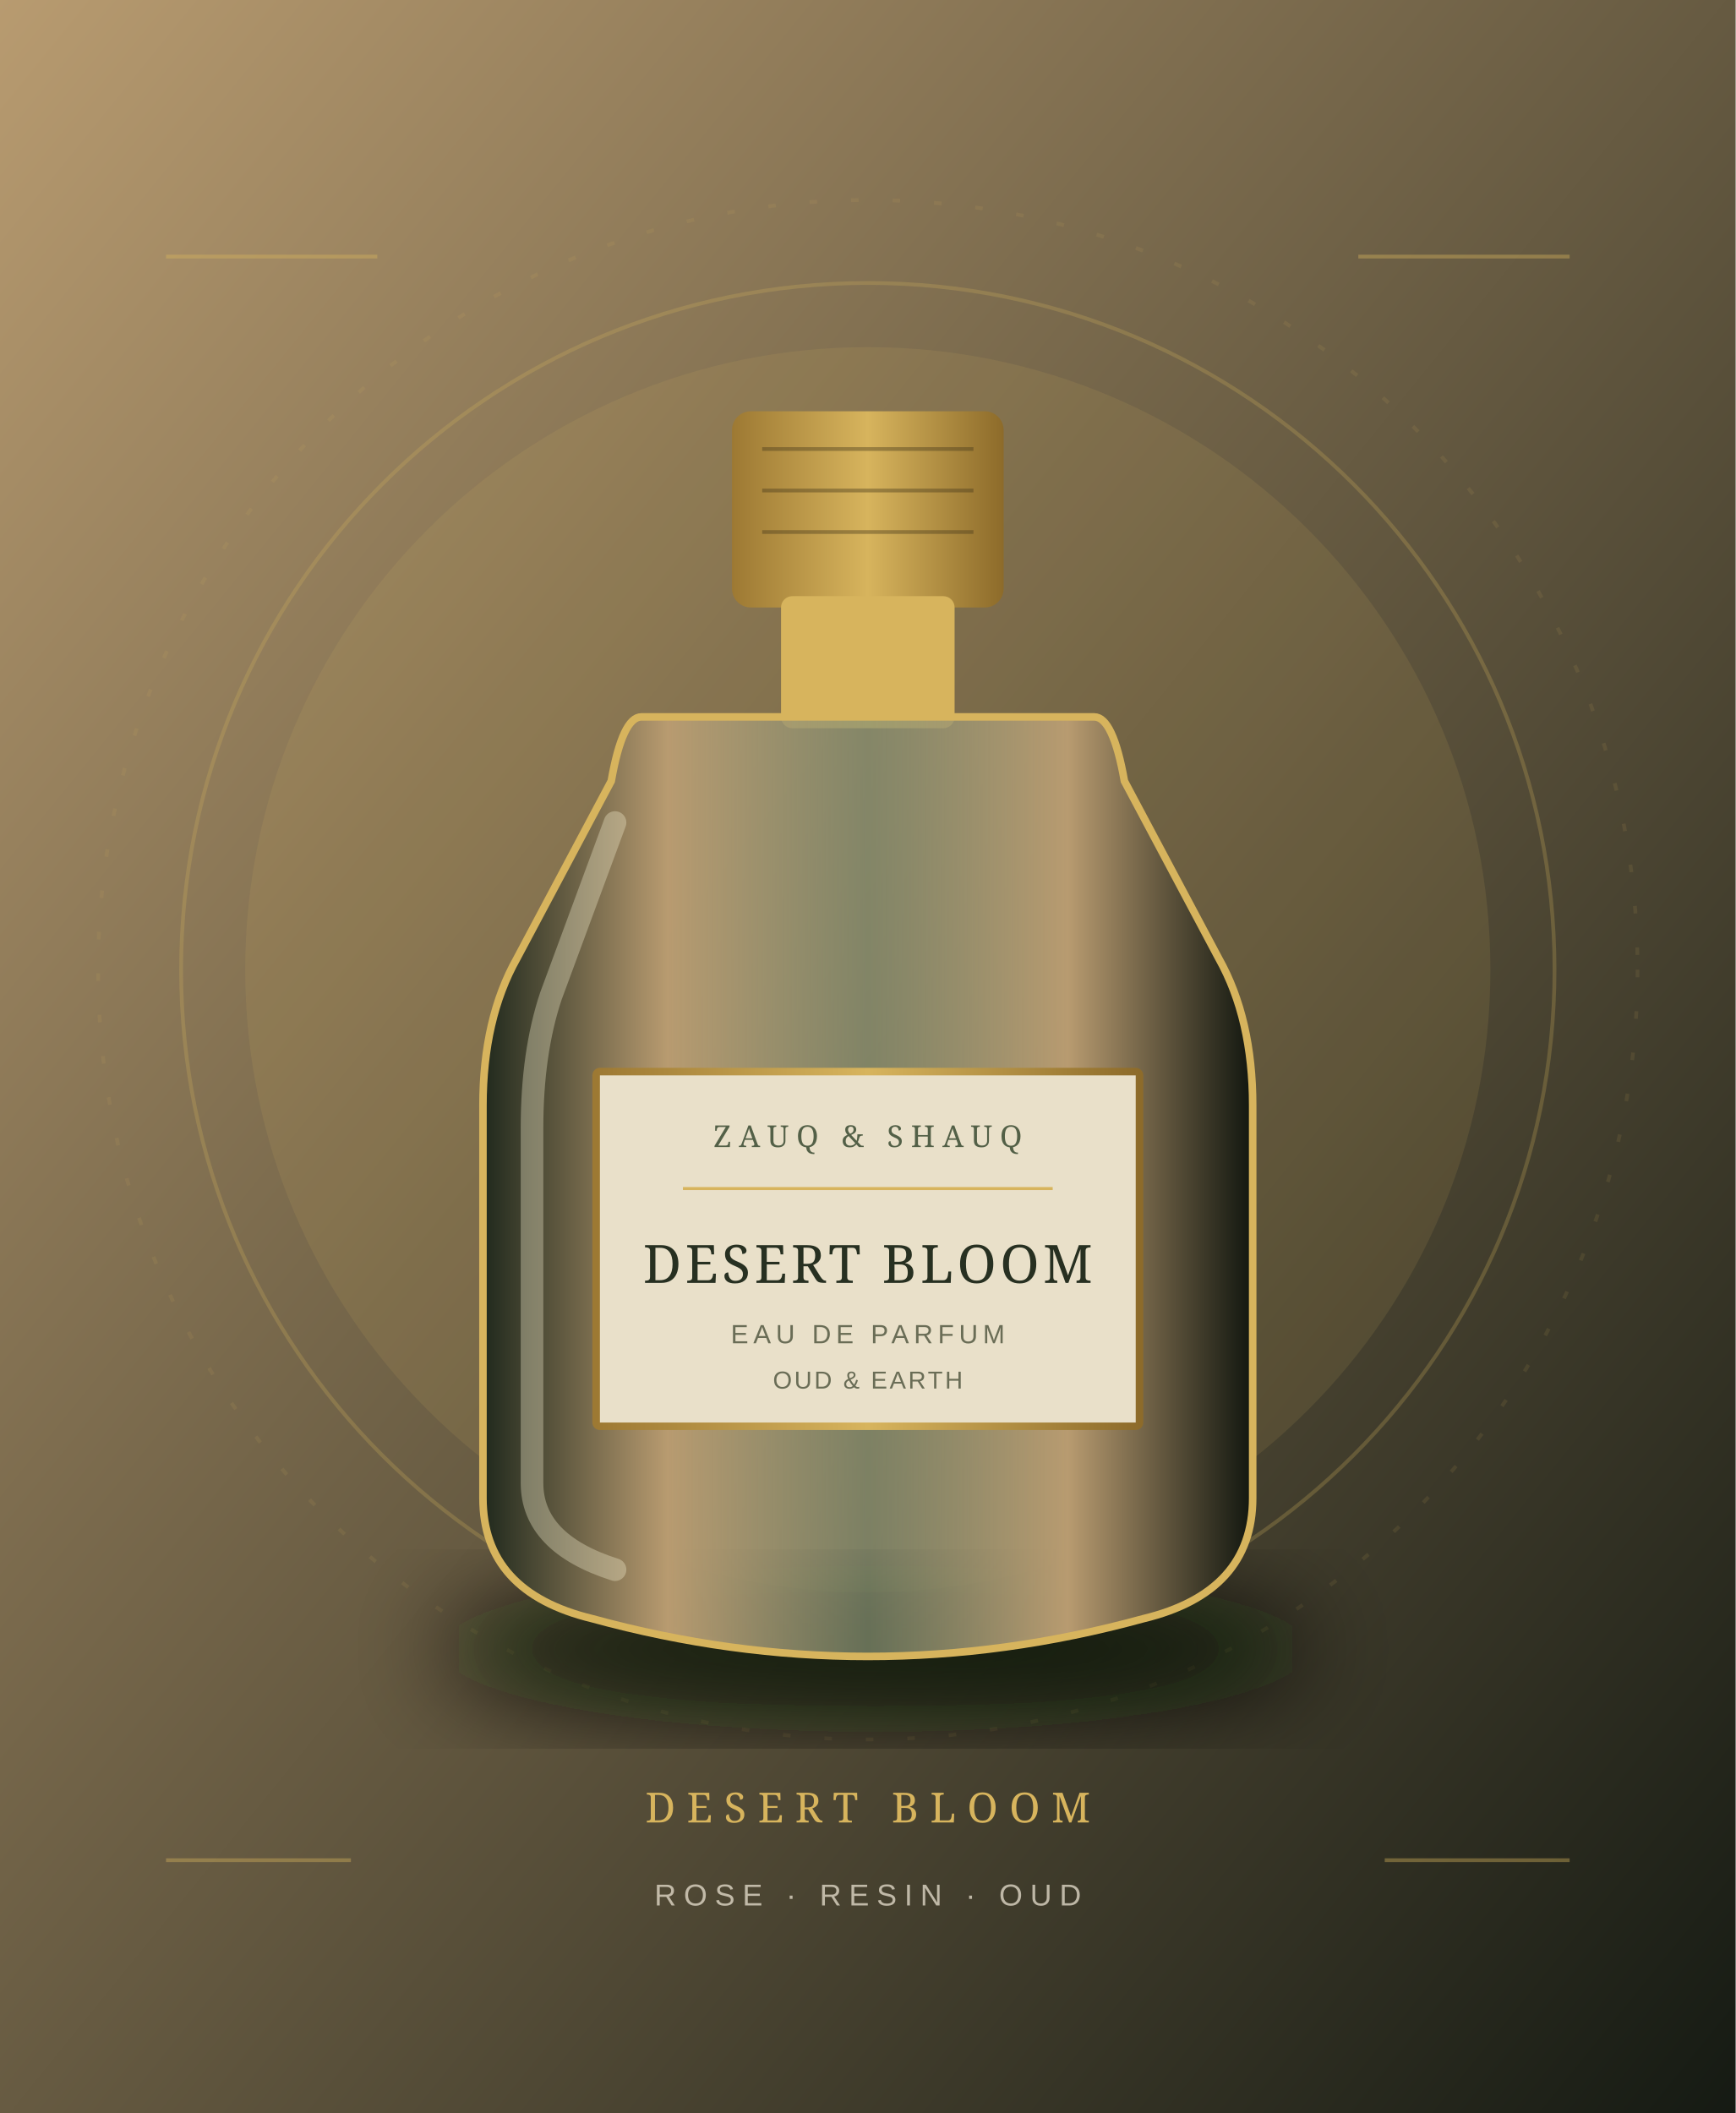
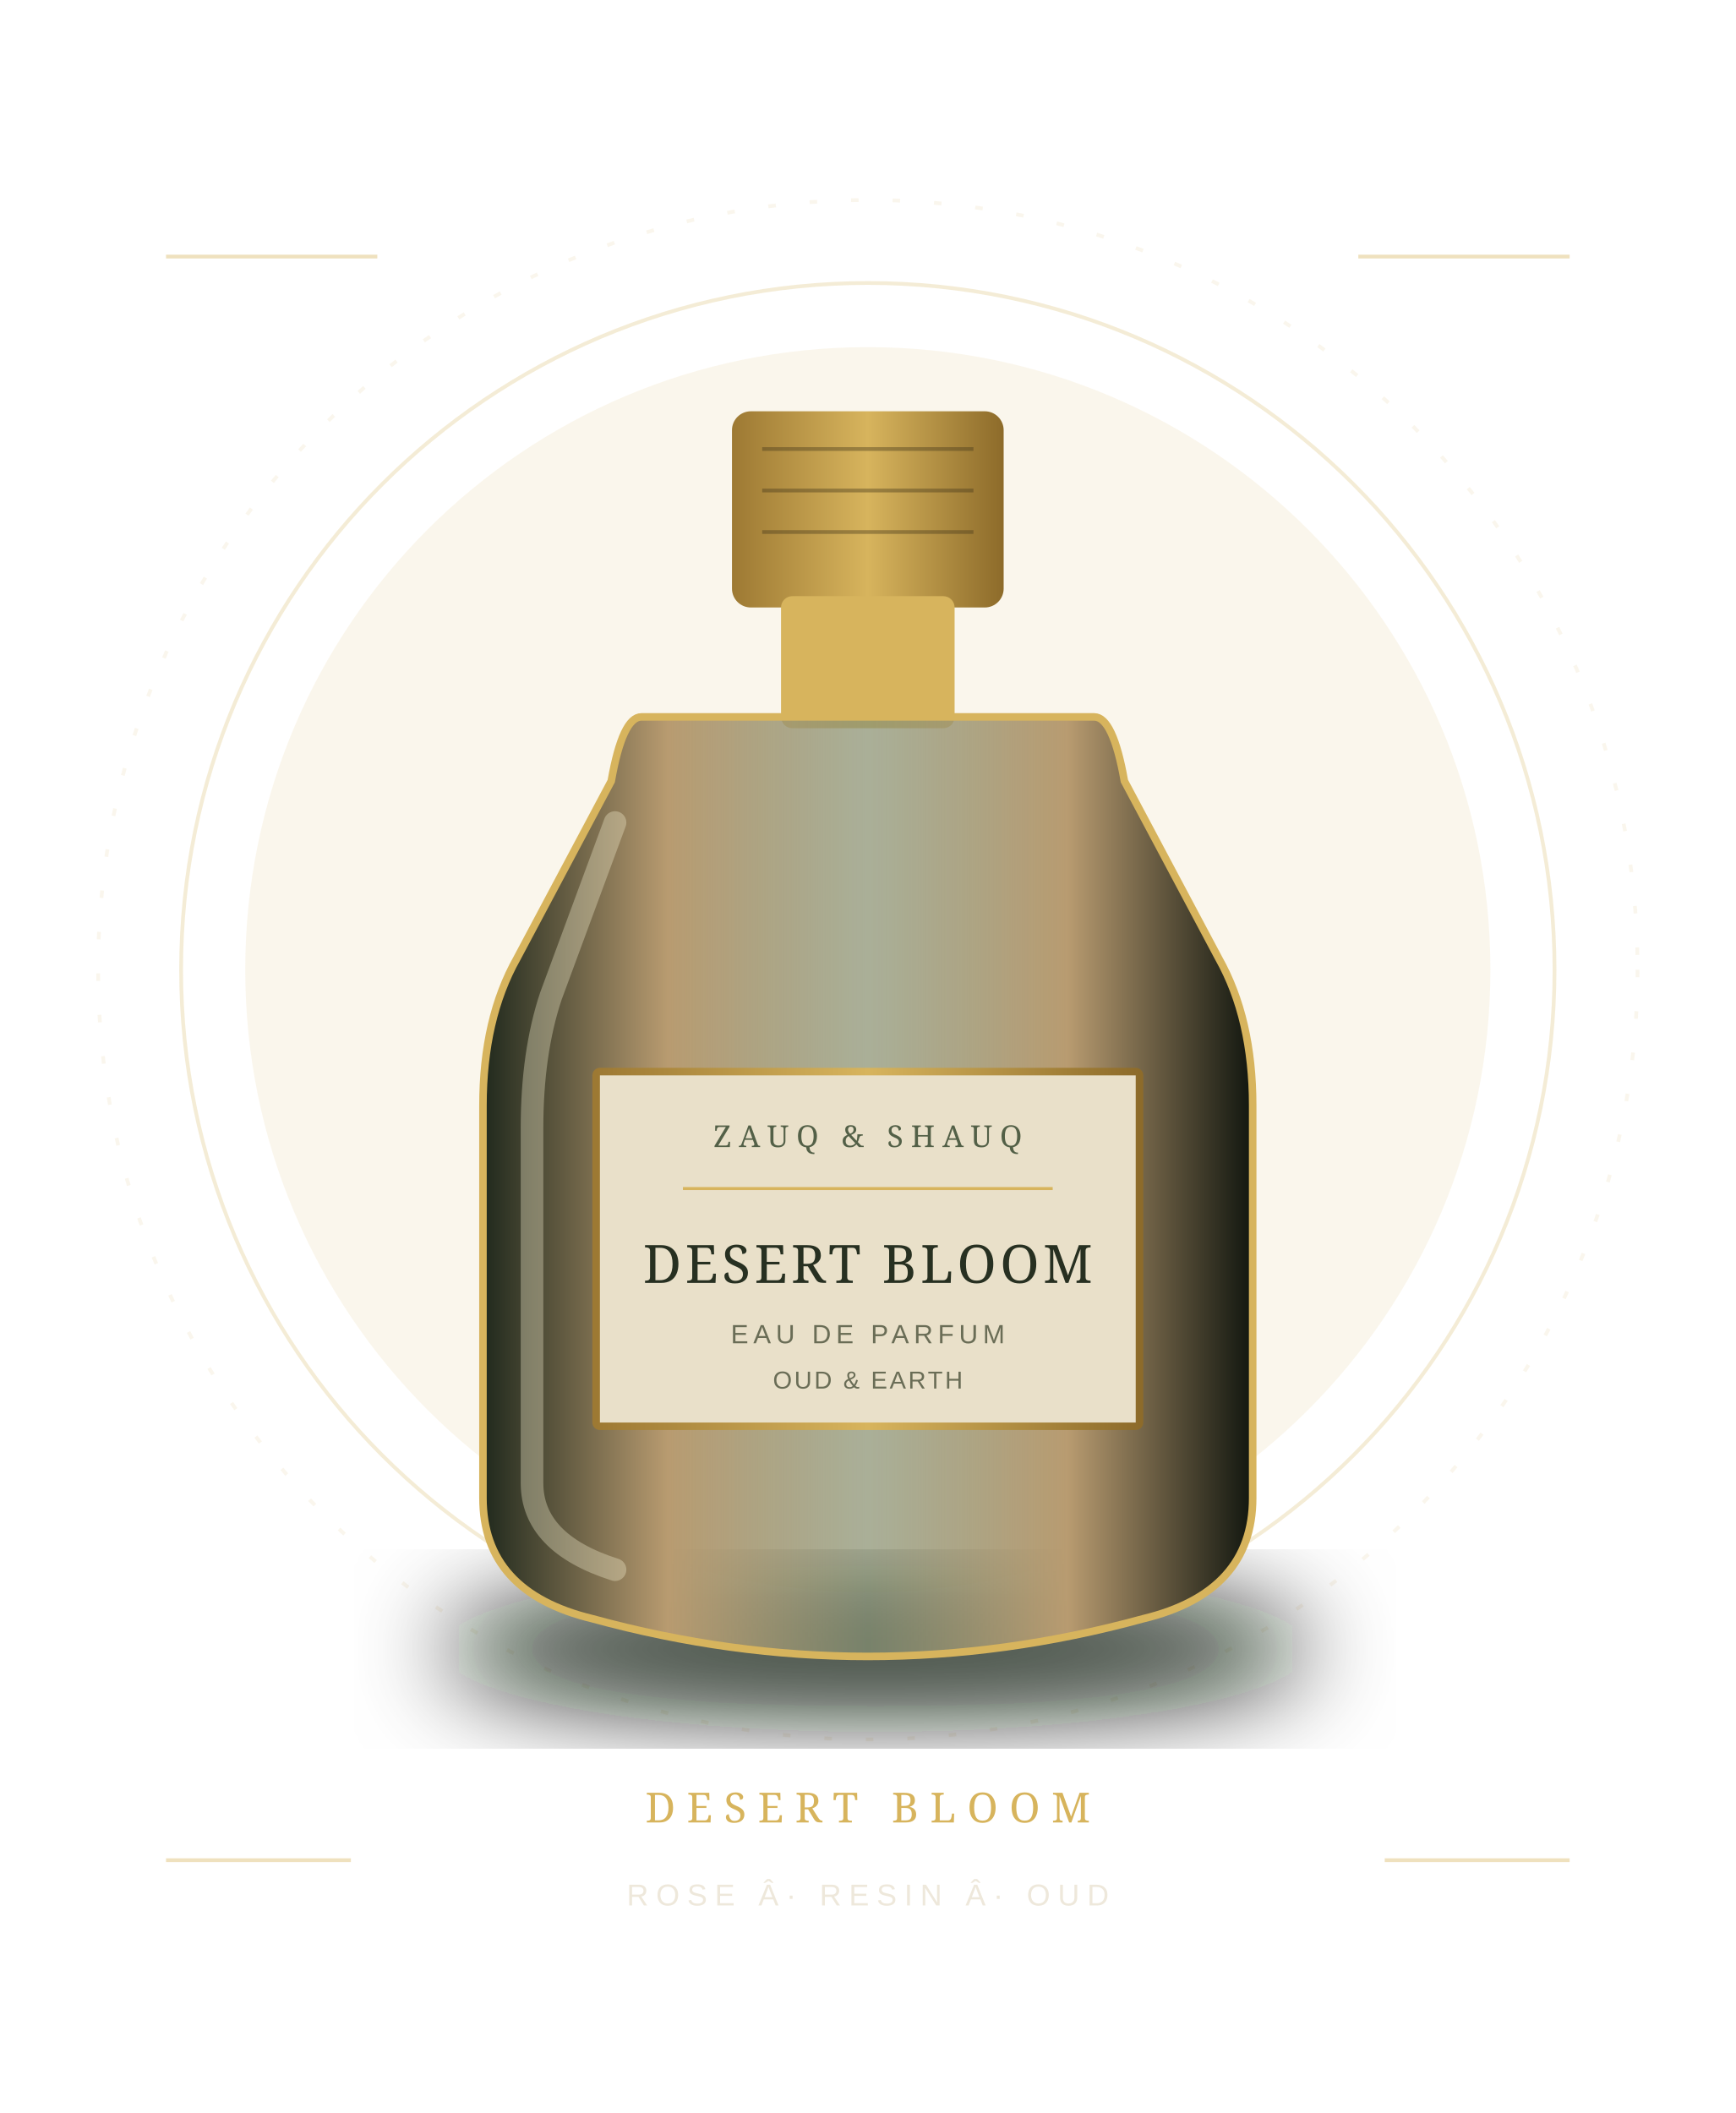
<svg xmlns="http://www.w3.org/2000/svg" viewBox="0 0 460 560" role="img" aria-label="Illustrated perfume bottle DESERT BLOOM">
  <defs>
    <linearGradient id="back" x1="0" y1="0" x2="1" y2="1">
      <stop stop-color="#b89b70" />
      <stop offset="1" stop-color="#151a13" />
    </linearGradient>
    <linearGradient id="glass" x1="0" y1="0" x2="1" y2="0">
      <stop stop-color="#20291d" />
      <stop offset=".24" stop-color="#b89b70" />
      <stop offset=".5" stop-color="#879174" stop-opacity=".7" />
      <stop offset=".76" stop-color="#b89b70" />
      <stop offset="1" stop-color="#11160f" />
    </linearGradient>
    <linearGradient id="metal">
      <stop stop-color="#9d7933" />
      <stop offset=".5" stop-color="#d7b45d" />
      <stop offset="1" stop-color="#8d6b2a" />
    </linearGradient>
    <filter id="blur">
      <feGaussianBlur stdDeviation="13" />
    </filter>
  </defs>
-   <rect width="460" height="560" fill="url(#back)" />
  <circle cx="230" cy="257" r="165" fill="#d7b45d" opacity=".12" />
  <circle cx="230" cy="257" r="182" fill="none" stroke="#d7b45d" stroke-opacity=".25" />
  <circle cx="230" cy="257" r="204" fill="none" stroke="#d7b45d" stroke-opacity=".11" stroke-dasharray="2 9" />
  <ellipse cx="232" cy="437" rx="115" ry="22" fill="#050704" opacity=".72" filter="url(#blur)" />
  <rect x="194" y="109" width="72" height="52" rx="5" fill="url(#metal)" />
  <path d="M202 119H258 M202 130H258 M202 141H258" stroke="#49391c" stroke-opacity=".42" />
  <rect x="207" y="158" width="46" height="35" rx="3" fill="#d7b45d" />
  <path d="M170 190 Q165 190 162 207 L137 254 Q128 270 128 293 V397 Q128 422 157 429 Q230 449 303 429 Q332 422 332 397 V293 Q332 270 323 254 L298 207 Q295 190 290 190Z" fill="url(#glass)" stroke="#d7b45d" stroke-width="2" />
  <path d="M163 218 L146 264 Q141 279 141 299 V393 Q141 409 163 416" fill="none" stroke="#f2edce" stroke-opacity=".35" stroke-width="6" stroke-linecap="round" />
  <rect x="158" y="284" width="144" height="94" rx="1" fill="#e9e0c9" stroke="url(#metal)" stroke-width="2" />
  <text x="230" y="304" text-anchor="middle" font-family="Georgia,serif" font-size="8" letter-spacing="2" fill="#536047">ZAUQ &amp; SHAUQ</text>
  <path d="M181 315H279" stroke="#d7b45d" stroke-width=".8" />
  <text x="230" y="340" text-anchor="middle" font-family="Georgia,serif" font-size="14" letter-spacing="1" fill="#273021">DESERT BLOOM</text>
  <text x="230" y="356" text-anchor="middle" font-family="Arial,sans-serif" font-size="7" letter-spacing="1.3" fill="#6a6d56">EAU DE PARFUM</text>
  <text x="230" y="368" text-anchor="middle" font-family="Arial,sans-serif" font-size="6.5" letter-spacing=".6" fill="#6a6d56">OUD &amp; EARTH</text>
  <text x="230" y="483" text-anchor="middle" font-family="Georgia,serif" font-size="11" letter-spacing="3" fill="#d7b45d">DESERT BLOOM</text>
-   <text x="230" y="505" text-anchor="middle" font-family="Arial,sans-serif" font-size="8" letter-spacing="2" fill="#e8e0cf" opacity=".75">ROSE · RESIN · OUD</text>
+   <text x="230" y="505" text-anchor="middle" font-family="Arial,sans-serif" font-size="8" letter-spacing="2" fill="#e8e0cf" opacity=".75">ROSE Â· RESIN Â· OUD</text>
  <path d="M44 68H100 M360 68H416 M44 493H93 M367 493H416" stroke="#d7b45d" stroke-opacity=".4" />
</svg>
